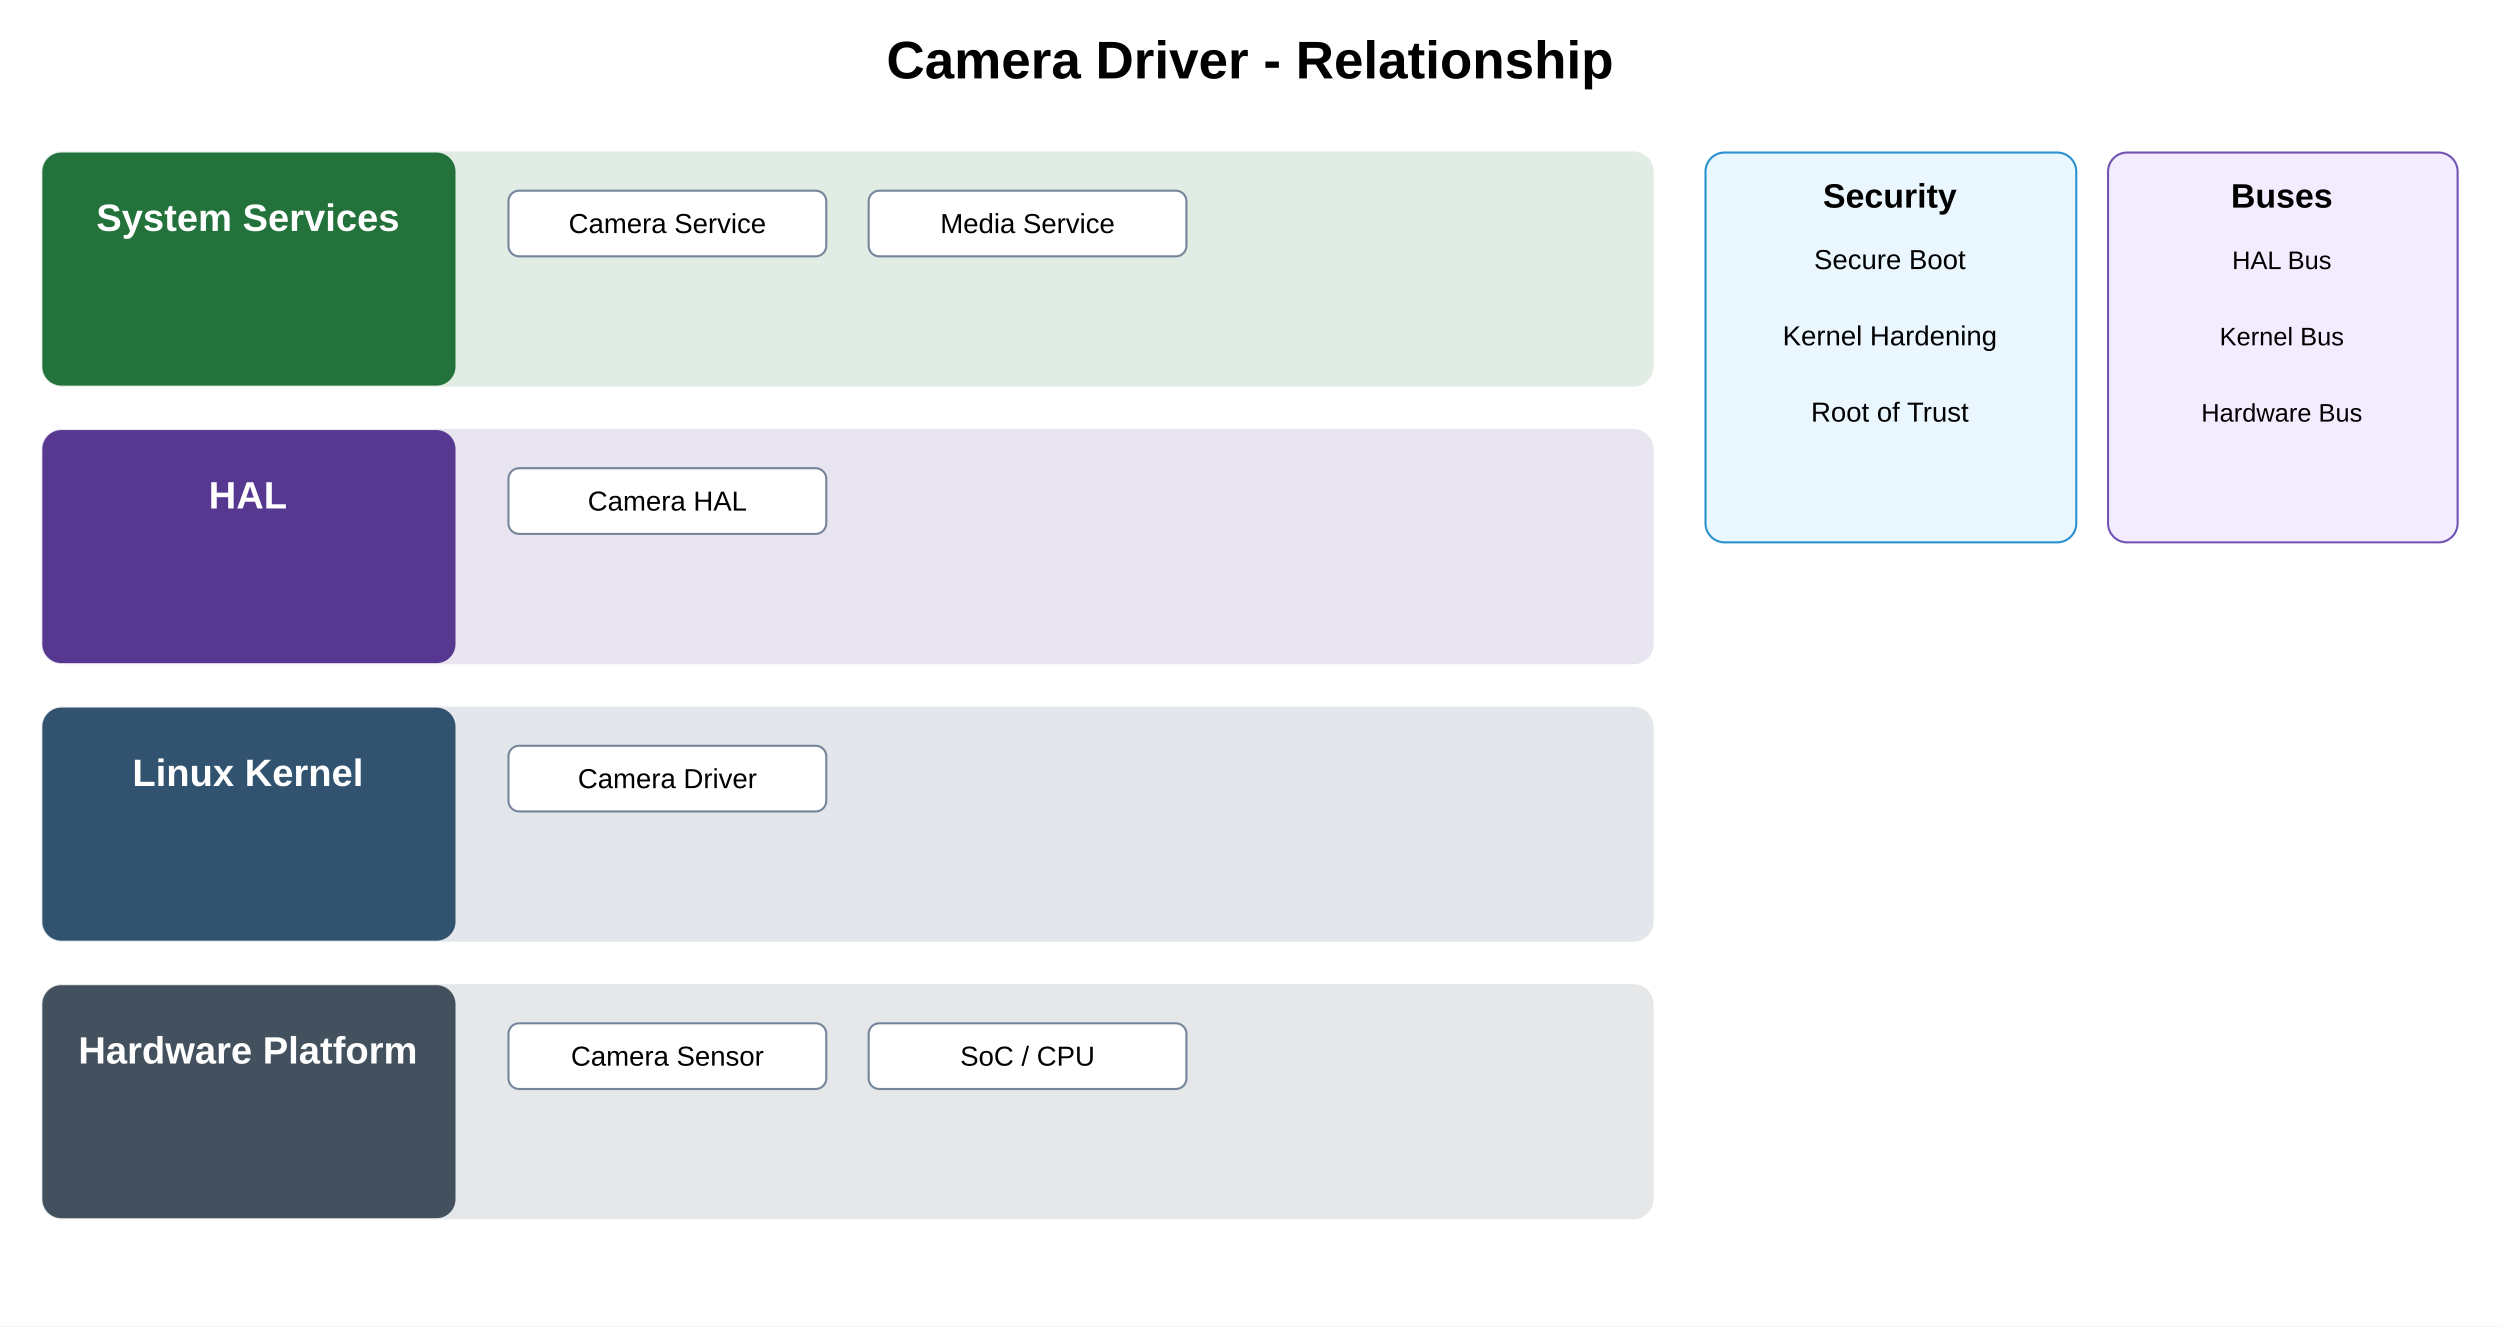
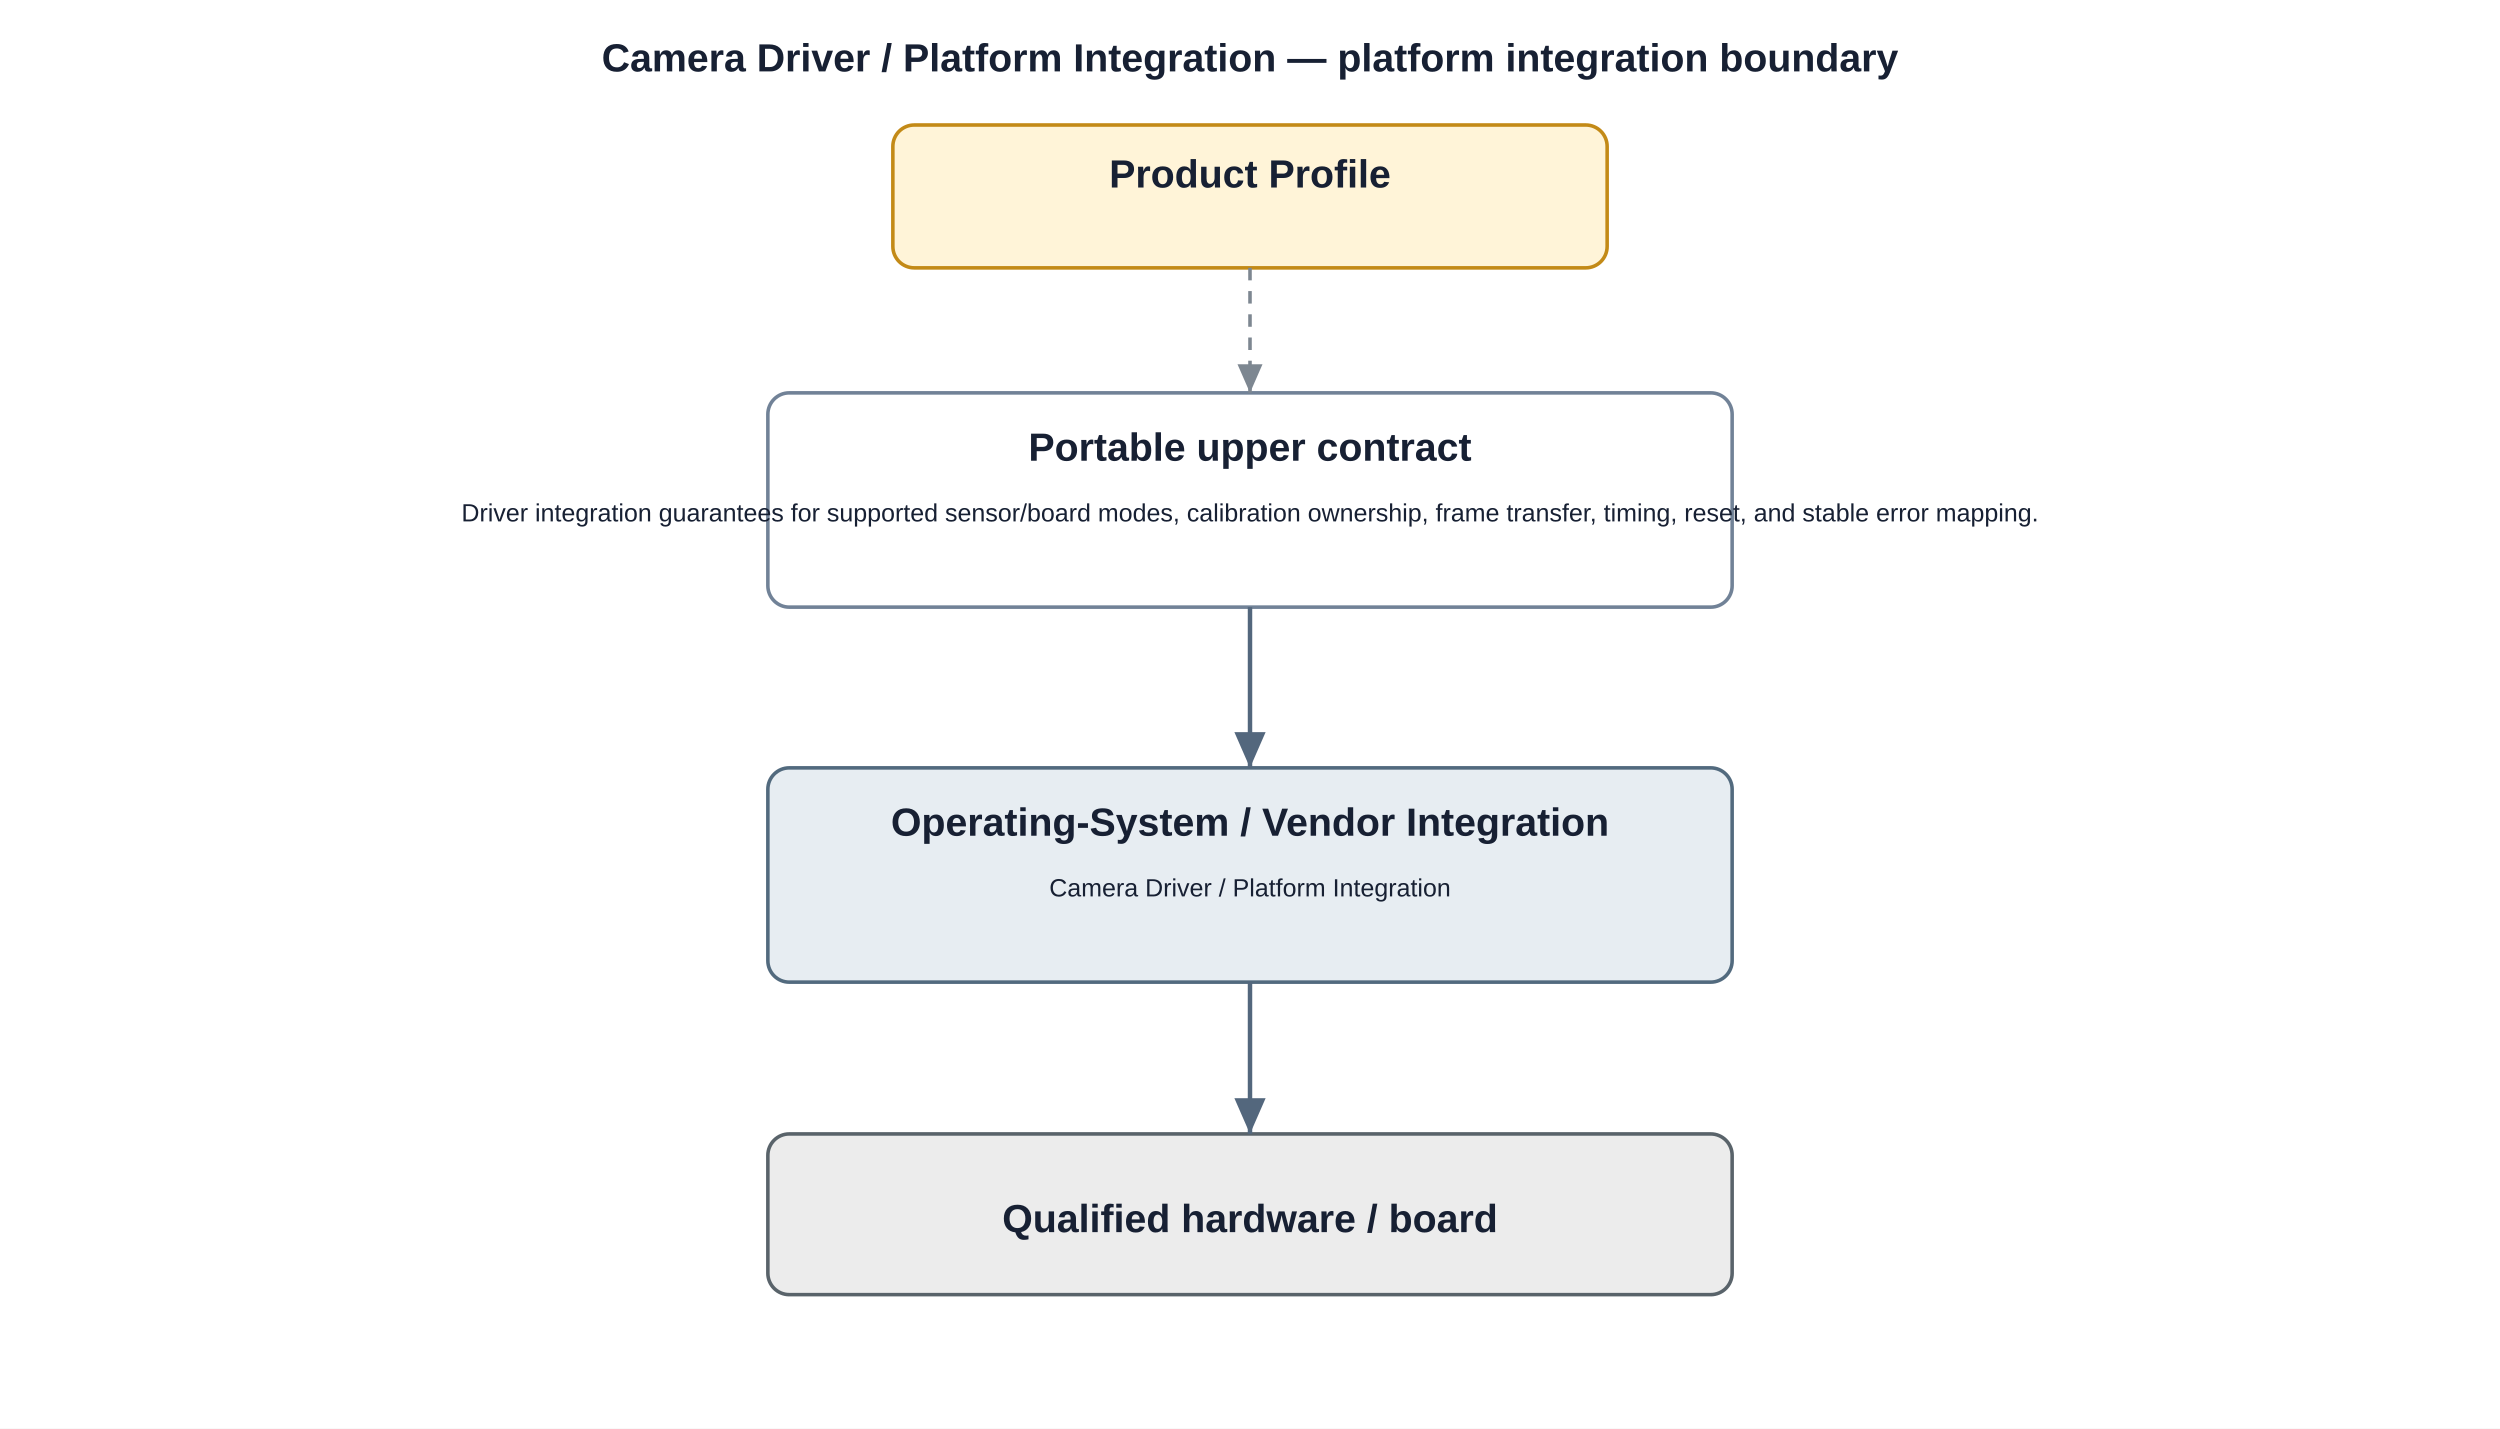
- <svg xmlns="http://www.w3.org/2000/svg" width="1180" height="626">
-   <rect width="100%" height="100%" fill="white" />
-   <text x="590" y="37" font-family="Arial" font-size="25" font-weight="bold" text-anchor="middle">Camera Driver - Relationship</text>
-   <rect x="20" y="72" width="760" height="110" rx="9" fill="#23723b" opacity=".14" stroke="#23723b" />
-   <rect x="20" y="72" width="195" height="110" rx="9" fill="#23723b" />
-   <text x="117" y="109" font-family="Arial" font-size="18" font-weight="bold" fill="white" text-anchor="middle">System Services</text>
-   <rect x="240" y="90" width="150" height="31" rx="5" fill="white" stroke="#75869a" />
-   <text x="315" y="110" font-family="Arial" font-size="13" text-anchor="middle">Camera Service</text>
-   <rect x="410" y="90" width="150" height="31" rx="5" fill="white" stroke="#75869a" />
-   <text x="485" y="110" font-family="Arial" font-size="13" text-anchor="middle">Media Service</text>
-   <rect x="20" y="203" width="760" height="110" rx="9" fill="#563891" opacity=".14" stroke="#563891" />
-   <rect x="20" y="203" width="195" height="110" rx="9" fill="#563891" />
-   <text x="117" y="240" font-family="Arial" font-size="18" font-weight="bold" fill="white" text-anchor="middle">HAL</text>
-   <rect x="240" y="221" width="150" height="31" rx="5" fill="white" stroke="#75869a" />
-   <text x="315" y="241" font-family="Arial" font-size="13" text-anchor="middle">Camera HAL</text>
-   <rect x="20" y="334" width="760" height="110" rx="9" fill="#31536f" opacity=".14" stroke="#31536f" />
-   <rect x="20" y="334" width="195" height="110" rx="9" fill="#31536f" />
-   <text x="117" y="371" font-family="Arial" font-size="18" font-weight="bold" fill="white" text-anchor="middle">Linux Kernel</text>
-   <rect x="240" y="352" width="150" height="31" rx="5" fill="white" stroke="#75869a" />
-   <text x="315" y="372" font-family="Arial" font-size="13" text-anchor="middle">Camera Driver</text>
-   <rect x="20" y="465" width="760" height="110" rx="9" fill="#42515d" opacity=".14" stroke="#42515d" />
-   <rect x="20" y="465" width="195" height="110" rx="9" fill="#42515d" />
-   <text x="117" y="502" font-family="Arial" font-size="18" font-weight="bold" fill="white" text-anchor="middle">Hardware Platform</text>
-   <rect x="240" y="483" width="150" height="31" rx="5" fill="white" stroke="#75869a" />
-   <text x="315" y="503" font-family="Arial" font-size="13" text-anchor="middle">Camera Sensor</text>
-   <rect x="410" y="483" width="150" height="31" rx="5" fill="white" stroke="#75869a" />
-   <text x="485" y="503" font-family="Arial" font-size="13" text-anchor="middle">SoC / CPU</text>
-   <rect x="805" y="72" width="175" height="184" rx="9" fill="#eaf7ff" stroke="#2b91cf" />
-   <text x="892" y="98" font-family="Arial" font-size="16" font-weight="bold" text-anchor="middle">Security</text>
-   <text x="892" y="127" font-family="Arial" font-size="13" text-anchor="middle">Secure Boot</text>
-   <text x="892" y="163" font-family="Arial" font-size="13" text-anchor="middle">Kernel Hardening</text>
-   <text x="892" y="199" font-family="Arial" font-size="13" text-anchor="middle">Root of Trust</text>
-   <rect x="995" y="72" width="165" height="184" rx="9" fill="#f3ecff" stroke="#7254b3" />
-   <text x="1077" y="98" font-family="Arial" font-size="16" font-weight="bold" text-anchor="middle">Buses</text>
-   <text x="1077" y="127" font-family="Arial" font-size="12" text-anchor="middle">HAL Bus</text>
-   <text x="1077" y="163" font-family="Arial" font-size="12" text-anchor="middle">Kernel Bus</text>
-   <text x="1077" y="199" font-family="Arial" font-size="12" text-anchor="middle">Hardware Bus</text>
+ <svg xmlns="http://www.w3.org/2000/svg" width="1400" height="800">
+   <defs>
+     <style>text{font-family:Arial;fill:#172033}.h{font-size:22px;font-weight:bold}.t{font-size:14px}.p{fill:#fff4d8;stroke:#c38a17;stroke-width:2}.up{fill:white;stroke:#718297;stroke-width:2}.os{fill:#e7edf2;stroke:#526a7e;stroke-width:2}.hw{fill:#ececec;stroke:#59636a;stroke-width:2}.a{stroke:#53677d;stroke-width:2.5;fill:none;marker-end:url(#a)}.o{stroke:#7d8791;stroke-width:2;stroke-dasharray:7 6;fill:none;marker-end:url(#o)}</style>
+     <marker id="a" markerWidth="10" markerHeight="10" refX="8" refY="3.5" orient="auto">
+       <polygon points="0 0,8 3.5,0 7" fill="#53677d" />
+     </marker>
+     <marker id="o" markerWidth="10" markerHeight="10" refX="8" refY="3.5" orient="auto">
+       <polygon points="0 0,8 3.5,0 7" fill="#7d8791" />
+     </marker>
+   </defs>
+   <rect width="1400" height="800" fill="white" />
+   <text x="700" y="40" class="h" text-anchor="middle">Camera Driver / Platform Integration — platform integration boundary</text>
+   <rect x="500" y="70" width="400" height="80" rx="12" class="p" />
+   <text x="700" y="105" class="h" text-anchor="middle">Product Profile</text>
+   <rect x="430" y="220" width="540" height="120" rx="12" class="up" />
+   <text x="700" y="258" class="h" text-anchor="middle">Portable upper contract</text>
+   <text x="700" y="292" class="t" text-anchor="middle">Driver integration guarantees for supported sensor/board modes, calibration ownership, frame transfer, timing, reset, and stable error mapping.</text>
+   <rect x="430" y="430" width="540" height="120" rx="12" class="os" />
+   <text x="700" y="468" class="h" text-anchor="middle">Operating-System / Vendor Integration</text>
+   <text x="700" y="502" class="t" text-anchor="middle">Camera Driver / Platform Integration</text>
+   <rect x="430" y="635" width="540" height="90" rx="12" class="hw" />
+   <text x="700" y="690" class="h" text-anchor="middle">Qualified hardware / board</text>
+   <path d="M700 150 L700 220" class="o" />
+   <path d="M700 340 L700 430" class="a" />
+   <path d="M700 550 L700 635" class="a" />
</svg>
